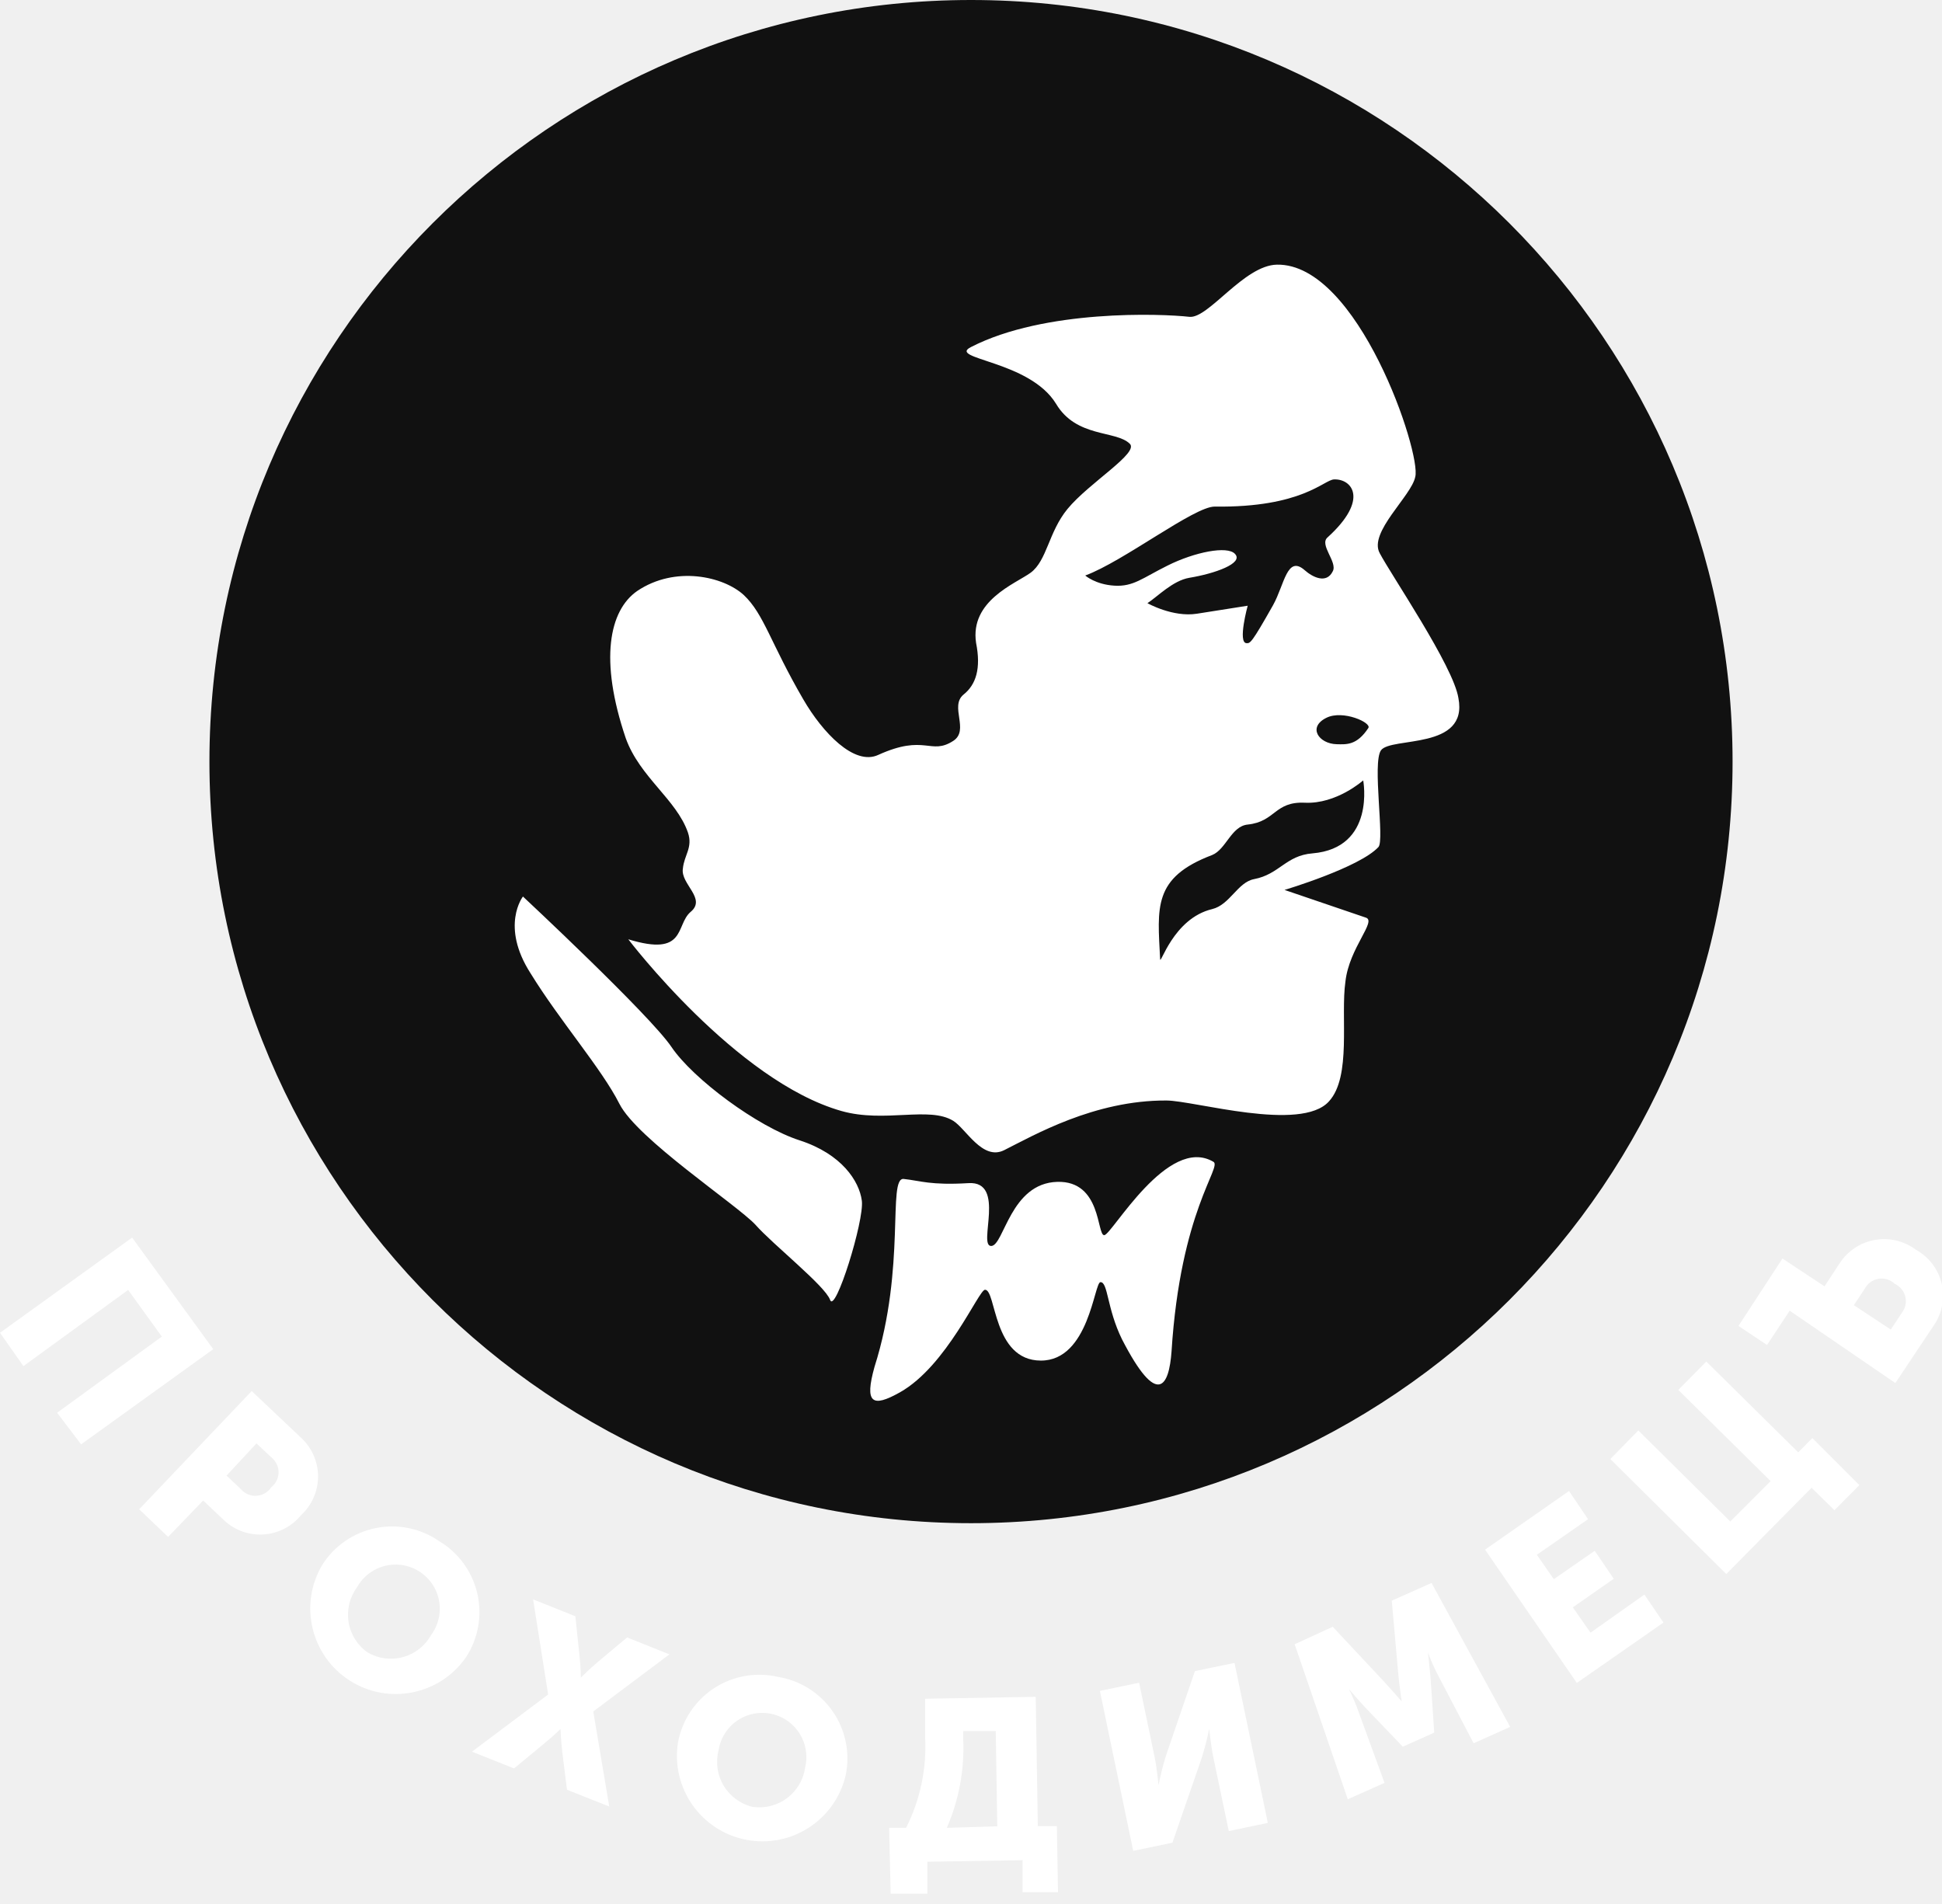
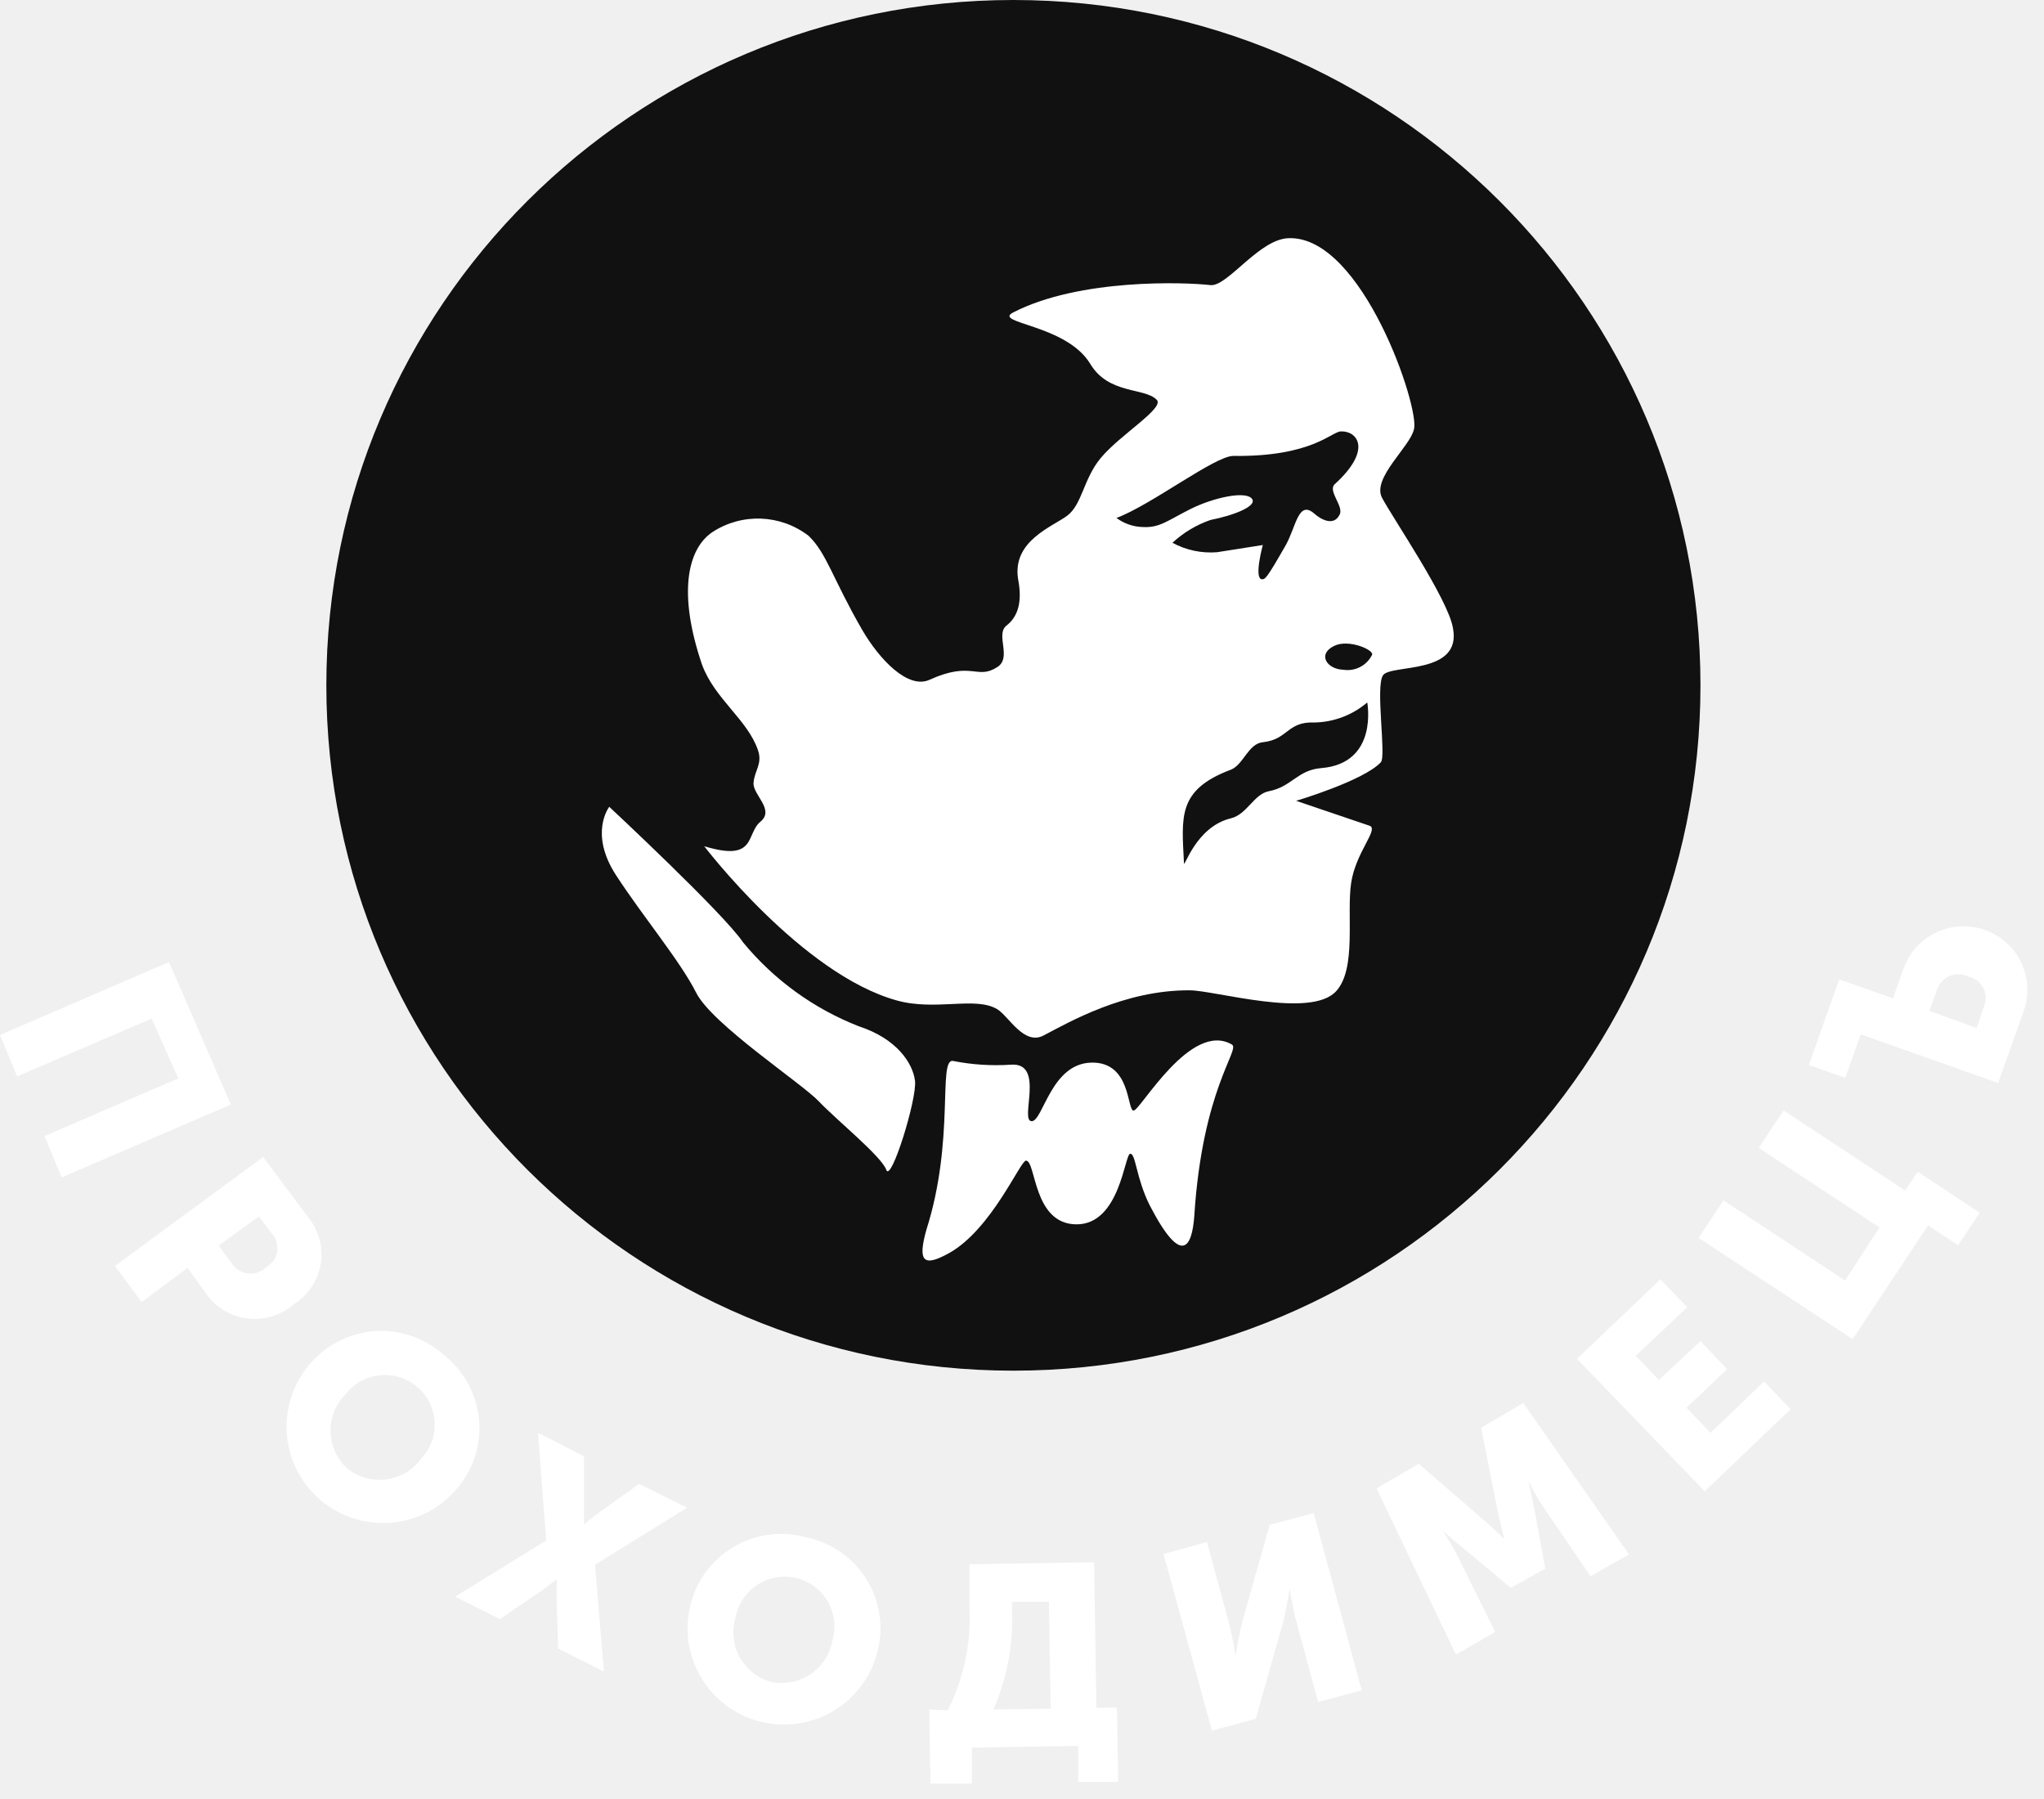
- <svg xmlns="http://www.w3.org/2000/svg" width="102px" height="100px" viewBox="0 0 102 100" version="1.1">
+ <svg xmlns="http://www.w3.org/2000/svg" width="100px" height="88px" viewBox="0 0 100 88" version="1.1">
  <defs />
  <g id="2.0" stroke="none" stroke-width="1" fill="none" fill-rule="evenodd">
-     <g id="Group-44">
-       <circle id="Oval" fill="#FFFFFF" cx="51" cy="40" r="35" />
-       <path d="M51,0 C73.067,0 91,17.927 91,40 C91,62.08 73.067,80 51,80 C28.933,80 11,62.08 11,40 C11,17.927 28.933,0 51,0 Z M52.067,65.44 C51.333,65.467 52.867,62.013 50.867,62.14 C48.867,62.26 48.333,62.013 47.467,61.92 C46.6,61.827 47.6,66.547 45.933,71.787 C45.4,73.693 45.8,73.953 47.267,73.127 C49.733,71.74 51.4,67.753 51.733,67.74 C52.333,67.72 52.133,71.453 54.667,71.46 C57.2,71.467 57.467,67.347 57.8,67.34 C58.2,67.333 58.133,68.72 58.933,70.347 C60.8,73.973 61.4,72.813 61.533,70.98 C62,63.587 64.2,61.287 63.733,61.02 C61.333,59.6 58.4,64.853 58,64.873 C57.6,64.893 57.867,62.007 55.533,62.073 C53.067,62.14 52.733,65.413 52.067,65.44 Z M27.467,47.087 C27.467,47.087 26.267,48.627 27.867,51.12 C29.4,53.613 31.6,56.127 32.533,57.973 C33.467,59.82 38.667,63.253 39.667,64.313 C40.6,65.373 43.333,67.527 43.6,68.273 C43.867,69.02 45.4,64.107 45.267,63.067 C45.133,62.027 44.2,60.607 42,59.893 C39.8,59.187 36.4,56.667 35.267,54.987 C34.133,53.307 27.467,47.087 27.467,47.087 Z M67.067,13.9 C65.333,13.933 63.467,16.753 62.467,16.64 C61,16.473 54.867,16.24 51,18.227 C49.733,18.867 54.067,18.92 55.467,21.207 C56.533,23 58.6,22.593 59.333,23.3 C59.867,23.773 57.2,25.353 56.067,26.733 C55.067,27.953 55,29.433 54.133,30.08 C53.333,30.66 50.933,31.547 51.267,33.767 C51.533,35.107 51.267,35.96 50.6,36.487 C49.867,37.107 50.933,38.353 50.067,38.913 C48.867,39.687 48.6,38.527 46.133,39.647 C44.867,40.24 43.2,38.467 42.2,36.747 C40.467,33.773 40.133,32.26 39.067,31.253 C38,30.273 35.467,29.693 33.467,31.04 C32,32.06 31.467,34.647 32.867,38.773 C33.6,40.813 35.533,41.993 36.133,43.727 C36.4,44.52 35.933,44.907 35.867,45.62 C35.733,46.433 37.133,47.193 36.267,47.9 C35.467,48.593 36.067,50.273 33,49.333 C33,49.333 38.667,56.787 44.2,58.353 C46.467,58.993 48.8,58.087 50.067,58.867 C50.733,59.28 51.6,60.967 52.733,60.413 C54.267,59.647 57.467,57.78 61.267,57.8 C62.733,57.807 68.333,59.48 69.8,57.847 C71,56.54 70.4,53.393 70.667,51.547 C70.867,49.773 72.333,48.367 71.733,48.193 L67.467,46.74 C67.467,46.74 71.4,45.567 72.4,44.487 C72.733,44.127 72.067,40.073 72.533,39.407 C73.067,38.68 77.133,39.413 76.6,36.66 C76.333,34.98 73.067,30.2 72.467,29.053 C71.867,27.96 74.133,26.053 74.333,25.047 C74.667,23.82 71.333,13.82 67.067,13.9 Z M71.6,40.987 C71.6,40.987 72.267,44.54 68.933,44.82 C67.533,44.933 67.2,45.92 65.867,46.173 C65,46.34 64.6,47.52 63.667,47.747 C61.6,48.24 60.933,50.787 60.933,50.36 C60.8,47.673 60.533,46.093 63.667,44.907 C64.4,44.607 64.667,43.393 65.533,43.307 C67,43.153 66.933,42.087 68.533,42.16 C70.2,42.24 71.6,40.987 71.6,40.987 Z M69.667,37.7 C70.533,37.267 72.067,37.96 71.867,38.24 C71.267,39.147 70.733,39.1 70.2,39.087 C69.267,39.06 68.667,38.193 69.667,37.7 Z M70.067,25.18 C69.533,25.2 68.4,26.667 63.8,26.607 C62.733,26.593 59,29.493 57,30.227 C57,30.227 57.533,30.7 58.533,30.76 C59.533,30.82 60,30.36 61.333,29.7 C62.733,29 64.467,28.647 64.867,29.093 C65.333,29.587 63.8,30.127 62.467,30.347 C61.6,30.493 60.8,31.333 60.267,31.68 C60.267,31.68 61.6,32.433 62.867,32.233 C64.067,32.04 65.533,31.813 65.533,31.813 C65.533,31.813 65,33.753 65.467,33.78 C65.667,33.793 65.733,33.787 66.867,31.78 C67.467,30.7 67.6,29.127 68.533,29.953 C68.933,30.307 69.667,30.687 70,30.007 C70.267,29.52 69.267,28.607 69.733,28.22 C71.933,26.22 71,25.14 70.067,25.18 Z" id="Shape" fill="#111111" />
-       <path d="M6.94,65 L11.2,70.86 L4.26,75.86 L3,74.2 L8.5,70.2 L6.73,67.75 L1.23,71.75 L0,70 L6.94,65 Z M13.22,73.06 L15.81,75.51 C16.381,76.033 16.705,76.771 16.705,77.545 C16.705,78.319 16.381,79.057 15.81,79.58 C15.318,80.182 14.597,80.55 13.821,80.593 C13.045,80.637 12.286,80.353 11.73,79.81 L10.67,78.81 L8.83,80.72 L7.31,79.27 L13.22,73.06 Z M12.65,78.21 C12.854,78.451 13.16,78.581 13.475,78.561 C13.79,78.542 14.077,78.374 14.25,78.11 C14.49,77.92 14.631,77.631 14.631,77.325 C14.631,77.019 14.49,76.73 14.25,76.54 L13.47,75.81 L11.9,77.5 L12.65,78.21 Z M23.06,80.94 C24.078,81.545 24.804,82.54 25.07,83.694 C25.336,84.848 25.119,86.06 24.47,87.05 C23.09,89.03 20.391,89.564 18.36,88.26 C16.329,86.955 15.693,84.279 16.92,82.2 C17.55,81.198 18.562,80.497 19.721,80.26 C20.88,80.022 22.086,80.267 23.06,80.94 Z M19.31,86.79 C19.871,87.117 20.54,87.204 21.166,87.033 C21.792,86.862 22.323,86.447 22.64,85.88 C23.158,85.185 23.245,84.26 22.867,83.481 C22.489,82.702 21.708,82.198 20.842,82.175 C19.976,82.151 19.17,82.612 18.75,83.37 C18.363,83.895 18.204,84.554 18.309,85.198 C18.414,85.842 18.775,86.416 19.31,86.79 Z M28.79,89 L28,84 L30.22,84.89 L30.43,86.89 C30.5,87.49 30.51,88.11 30.51,88.11 C30.51,88.11 30.93,87.68 31.41,87.28 L32.94,86 L35.16,86.89 L31.16,89.89 L32,94.88 L29.78,94 L29.53,92 C29.46,91.38 29.44,90.81 29.44,90.81 C29.44,90.81 29.03,91.21 28.55,91.6 L27,92.88 L24.79,92 L28.79,89 Z M40.85,88.07 C42.02,88.256 43.064,88.912 43.738,89.887 C44.412,90.861 44.659,92.069 44.42,93.23 C43.876,95.586 41.563,97.088 39.19,96.627 C36.816,96.167 35.233,93.909 35.61,91.52 C35.823,90.354 36.503,89.327 37.493,88.675 C38.482,88.024 39.695,87.805 40.85,88.07 Z M39.53,94.9 C40.172,94.994 40.826,94.827 41.344,94.436 C41.863,94.045 42.203,93.463 42.29,92.82 C42.487,91.992 42.215,91.122 41.58,90.555 C40.946,89.987 40.052,89.812 39.251,90.099 C38.449,90.386 37.87,91.089 37.74,91.93 C37.577,92.562 37.675,93.232 38.012,93.791 C38.349,94.349 38.896,94.749 39.53,94.9 Z M47.59,96 C48.336,94.522 48.681,92.873 48.59,91.22 L48.59,89.22 L54.4,89.12 L54.51,95.91 L55.51,95.91 L55.57,99.38 L53.71,99.38 L53.71,97.7 L48.71,97.78 L48.71,99.46 L46.78,99.46 L46.7,96 L47.59,96 Z M52.38,95.92 L52.3,90.92 L50.59,90.92 L50.59,91.32 C50.665,92.925 50.37,94.526 49.73,96 L52.38,95.92 Z M57.77,88.81 L59.83,88.38 L60.65,92.31 C60.76,92.83 60.85,93.76 60.85,93.76 C60.956,93.227 61.089,92.699 61.25,92.18 L62.76,87.77 L64.84,87.34 L66.59,95.74 L64.54,96.17 L63.72,92.26 C63.61,91.73 63.51,90.8 63.51,90.8 C63.404,91.334 63.267,91.862 63.1,92.38 L61.58,96.78 L59.52,97.21 L57.77,88.81 Z M68,86.36 L70,85.44 L72.62,88.24 C73.02,88.67 73.62,89.36 73.62,89.36 C73.62,89.36 73.49,88.47 73.44,87.89 L73.1,84.07 L75.19,83.14 L79.32,90.7 L77.4,91.56 L75.6,88.12 C75.372,87.693 75.172,87.252 75,86.8 C75,86.8 75.11,87.74 75.15,88.32 L75.33,91 L73.68,91.74 L71.85,89.83 C71.45,89.42 70.85,88.71 70.85,88.71 C71.055,89.129 71.236,89.56 71.39,90 L72.72,93.64 L70.79,94.5 L68,86.36 Z M78,81.39 L82.41,78.31 L83.41,79.79 L80.72,81.66 L81.61,82.94 L83.76,81.45 L84.76,82.92 L82.61,84.42 L83.54,85.75 L86.37,83.75 L87.37,85.22 L82.82,88.39 L78,81.39 Z M84.58,76.63 L86.05,75.13 L90.88,79.91 L93,77.79 L88.15,73 L89.62,71.51 L94.45,76.28 L95.19,75.53 L97.66,78 L96.35,79.32 L95.15,78.14 L90.67,82.67 L84.58,76.63 Z M94,68.84 L92.81,70.64 L91.31,69.64 L93.62,66.1 L95.83,67.56 L96.63,66.34 C97.051,65.696 97.72,65.255 98.478,65.122 C99.236,64.989 100.015,65.177 100.63,65.64 C101.317,66.017 101.81,66.67 101.986,67.434 C102.162,68.198 102.003,69 101.55,69.64 L99.55,72.64 L94,68.84 Z M99.9,68.94 C100.082,68.698 100.145,68.387 100.071,68.094 C99.997,67.801 99.795,67.557 99.52,67.43 C99.293,67.212 98.976,67.113 98.665,67.164 C98.354,67.216 98.085,67.41 97.94,67.69 L97.37,68.55 L99.31,69.83 L99.9,68.94 Z" id="Combined-Shape" fill="#FFFFFF" fill-rule="nonzero" />
+     <g id="pr-main" transform="translate(-590, -10)" fill-rule="nonzero">
+       <g id="logo" transform="translate(590, 10)">
+         <ellipse id="Oval" fill="#FFFFFF" cx="49.58" cy="33.524" rx="31.933" ry="31.848" />
+         <path d="M49.58,0 C68.144,1.13369772e-15 83.193,15.009 83.193,33.524 C83.193,52.038 68.144,67.048 49.58,67.048 C31.016,67.048 15.966,52.038 15.966,33.524 C15.966,15.009 31.016,3.40109315e-15 49.58,0 Z M50.479,54.845 C49.857,54.845 51.151,51.97 49.471,52.079 C48.514,52.144 47.553,52.082 46.613,51.895 C45.882,51.819 46.723,55.775 45.319,60.167 C44.874,61.759 45.21,61.977 46.445,61.29 C48.513,60.125 49.916,56.781 50.193,56.773 C50.697,56.773 50.529,59.882 52.664,59.89 C54.798,59.899 55.017,56.446 55.294,56.437 C55.571,56.429 55.571,57.594 56.244,58.952 C57.815,61.986 58.319,61.013 58.429,59.48 C58.824,53.286 60.672,51.358 60.277,51.099 C58.261,49.909 55.798,54.309 55.462,54.325 C55.126,54.342 55.353,51.928 53.387,51.979 C51.42,52.029 51.034,54.82 50.479,54.845 Z M29.807,39.466 C29.807,39.466 28.798,40.757 30.143,42.818 C31.487,44.88 33.277,47.009 34.059,48.559 C34.84,50.11 39.218,52.984 40.059,53.873 C40.899,54.761 43.134,56.571 43.361,57.225 C43.588,57.879 44.874,53.739 44.765,52.867 C44.655,51.995 43.866,50.805 42.017,50.202 C39.808,49.339 37.858,47.925 36.353,46.095 C35.403,44.679 29.807,39.466 29.807,39.466 Z M63.084,11.65 C61.622,11.65 60.059,14.038 59.218,13.946 C57.983,13.803 52.832,13.611 49.58,15.278 C48.513,15.815 52.16,15.857 53.336,17.793 C54.227,19.293 55.966,18.949 56.58,19.544 C57.034,19.938 54.79,21.262 53.84,22.419 C53,23.442 52.941,24.682 52.21,25.227 C51.479,25.771 49.521,26.459 49.807,28.319 C50.025,29.442 49.807,30.155 49.244,30.599 C48.681,31.043 49.521,32.158 48.798,32.627 C47.79,33.281 47.563,32.309 45.487,33.247 C44.429,33.742 43.025,32.258 42.185,30.817 C40.731,28.302 40.445,27.054 39.555,26.207 C38.184,25.154 36.295,25.084 34.849,26.031 C33.613,26.869 33.168,29.057 34.345,32.51 C34.958,34.186 36.58,35.208 37.084,36.7 C37.311,37.362 36.916,37.689 36.866,38.284 C36.815,38.879 37.924,39.6 37.202,40.195 C36.479,40.79 37.034,42.181 34.454,41.394 C34.454,41.394 39.218,47.646 43.866,48.936 C45.773,49.473 47.731,48.718 48.798,49.372 C49.353,49.716 50.084,51.132 51.034,50.663 C52.319,49.992 55.017,48.425 58.202,48.442 C59.429,48.442 64.134,49.85 65.37,48.484 C66.378,47.386 65.874,44.746 66.101,43.204 C66.328,41.662 67.496,40.539 66.992,40.388 L63.412,39.173 C63.412,39.173 66.714,38.192 67.555,37.287 C67.832,36.985 67.277,33.582 67.664,33.029 C68.05,32.476 71.529,33.029 71.084,30.725 C70.857,29.317 68.118,25.31 67.613,24.347 C67.109,23.383 69.008,21.832 69.176,20.994 C69.471,19.963 66.664,11.582 63.084,11.65 Z M66.891,34.362 C66.891,34.362 67.454,37.337 64.647,37.572 C63.471,37.664 63.193,38.494 62.076,38.703 C61.345,38.846 61.008,39.835 60.227,40.027 C58.487,40.438 57.924,42.542 57.924,42.215 C57.815,39.96 57.588,38.636 60.227,37.647 C60.84,37.396 61.067,36.373 61.79,36.306 C63.025,36.172 62.966,35.284 64.311,35.342 C65.259,35.323 66.17,34.976 66.891,34.362 Z M65.269,31.596 C65.992,31.236 67.286,31.814 67.118,32.049 C66.855,32.565 66.288,32.853 65.714,32.761 C64.924,32.736 64.429,32.007 65.269,31.596 Z M65.605,21.103 C65.151,21.103 64.202,22.352 60.336,22.302 C59.437,22.302 56.303,24.715 54.622,25.336 C54.994,25.613 55.443,25.769 55.908,25.78 C56.748,25.83 57.143,25.445 58.261,24.891 C59.378,24.338 60.899,24.011 61.235,24.38 C61.571,24.749 60.336,25.218 59.218,25.436 C58.528,25.675 57.896,26.054 57.361,26.551 C58.029,26.913 58.788,27.073 59.546,27.012 L61.782,26.66 C61.782,26.66 61.336,28.286 61.731,28.336 C61.899,28.336 61.95,28.336 62.908,26.66 C63.412,25.755 63.521,24.439 64.303,25.126 C64.639,25.428 65.261,25.746 65.538,25.176 C65.765,24.766 64.924,24.003 65.311,23.676 C67.168,21.975 66.387,21.07 65.605,21.103 Z" id="Shape" fill="#111111" />
+         <path d="M8.269,47.059 L11.294,54.032 L3.017,57.594 L2.176,55.574 L8.723,52.75 L7.42,49.825 L0.84,52.649 L0,50.629 L8.269,47.059 Z M12.874,56.597 L15.126,59.605 C15.623,60.247 15.825,61.068 15.682,61.866 C15.54,62.664 15.066,63.365 14.378,63.796 C13.758,64.338 12.936,64.592 12.117,64.495 C11.298,64.397 10.559,63.957 10.084,63.285 L9.176,62.019 L6.933,63.695 L5.622,61.927 L12.874,56.597 Z M11.336,61.801 C11.515,62.074 11.807,62.253 12.131,62.29 C12.456,62.327 12.78,62.219 13.017,61.994 C13.294,61.841 13.49,61.574 13.552,61.263 C13.613,60.953 13.534,60.632 13.336,60.385 L12.664,59.505 L10.697,60.93 L11.336,61.801 Z M21.714,66.277 C22.691,67.046 23.311,68.178 23.432,69.414 C23.552,70.649 23.163,71.88 22.353,72.822 C21.268,74.11 19.576,74.722 17.915,74.428 C16.255,74.135 14.877,72.98 14.302,71.399 C13.727,69.817 14.041,68.05 15.126,66.763 C15.92,65.803 17.072,65.208 18.316,65.116 C19.56,65.024 20.788,65.444 21.714,66.277 Z M17.008,71.85 C17.546,72.272 18.234,72.458 18.912,72.365 C19.59,72.272 20.202,71.907 20.605,71.355 C21.224,70.7 21.428,69.757 21.136,68.905 C20.845,68.053 20.105,67.431 19.213,67.29 C18.322,67.148 17.425,67.51 16.882,68.229 C16.405,68.72 16.149,69.383 16.173,70.066 C16.197,70.749 16.499,71.393 17.008,71.85 Z M26.723,75.353 L26.319,70.082 L28.571,71.238 L28.571,74.574 C28.571,74.574 29.042,74.163 29.588,73.786 L31.269,72.587 L33.613,73.752 L29.109,76.543 L29.546,81.765 L27.311,80.642 L27.235,78.496 L27.235,77.247 C27.235,77.247 26.773,77.633 26.235,77.993 L24.454,79.2 L22.269,78.102 L26.723,75.353 Z M39.42,75.194 C40.639,75.439 41.705,76.17 42.369,77.218 C43.034,78.265 43.241,79.539 42.941,80.742 C42.552,82.377 41.319,83.681 39.705,84.162 C38.091,84.644 36.342,84.23 35.116,83.077 C33.891,81.924 33.376,80.206 33.765,78.571 C34.041,77.361 34.802,76.316 35.869,75.678 C36.937,75.041 38.22,74.866 39.42,75.194 Z M37.739,82.276 C38.412,82.412 39.111,82.27 39.676,81.881 C40.24,81.491 40.621,80.89 40.731,80.214 C40.974,79.354 40.724,78.431 40.081,77.81 C39.437,77.188 38.504,76.969 37.65,77.238 C36.797,77.508 36.16,78.222 35.992,79.099 C35.787,79.751 35.857,80.457 36.185,81.056 C36.513,81.655 37.071,82.095 37.731,82.276 L37.739,82.276 Z M46.361,83.667 C47.154,82.114 47.522,80.379 47.429,78.638 L47.429,76.518 L53.529,76.418 L53.639,83.533 L54.647,83.533 L54.706,87.162 L52.756,87.162 L52.756,85.402 L47.546,85.486 L47.546,87.246 L45.521,87.246 L45.462,83.617 L46.361,83.667 Z M51.403,83.583 L51.319,78.354 L49.513,78.354 L49.513,78.781 C49.578,80.44 49.268,82.093 48.605,83.617 L51.403,83.583 Z M56.924,76.015 L59.05,75.429 L60.151,79.485 C60.294,80.03 60.454,80.994 60.454,80.994 C60.534,80.429 60.643,79.87 60.782,79.317 L62.118,74.59 L64.269,74.012 L66.622,82.686 L64.487,83.256 L63.395,79.217 C63.252,78.672 63.092,77.708 63.092,77.708 C63.013,78.272 62.903,78.832 62.765,79.384 L61.437,84.078 L59.294,84.656 L56.924,76.015 Z M67.345,72.805 L69.412,71.607 L72.462,74.238 C72.924,74.632 73.597,75.286 73.597,75.286 C73.597,75.286 73.361,74.381 73.244,73.778 L72.462,69.838 L74.529,68.632 L79.697,76.04 L77.815,77.105 L75.529,73.752 C75.255,73.33 75.003,72.893 74.773,72.445 C74.773,72.445 74.992,73.409 75.101,74.004 L75.597,76.728 L73.916,77.675 L71.79,75.898 C71.345,75.546 70.588,74.884 70.588,74.884 C70.866,75.301 71.119,75.735 71.345,76.183 L73.151,79.829 L71.227,80.935 L67.345,72.805 Z M77.151,66.469 L81.235,62.581 L82.546,63.947 L80.025,66.318 L81.16,67.5 L83.193,65.606 L84.496,66.972 L82.513,68.858 L83.681,70.09 L86.303,67.576 L87.605,68.933 L83.403,72.948 L77.151,66.469 Z M83.101,60.552 L84.319,58.717 L90.269,62.639 L91.95,60.041 L86.042,56.152 L87.261,54.317 L93.21,58.239 L93.824,57.317 L96.857,59.32 L95.798,60.913 L94.328,59.941 L90.639,65.506 L83.101,60.552 Z M91.034,50.596 L90.277,52.725 L88.496,52.096 L89.983,47.906 L92.613,48.836 L93.126,47.386 C93.699,45.766 95.481,44.916 97.105,45.488 C98.729,46.059 99.582,47.836 99.008,49.456 L97.756,52.976 L91.034,50.596 Z M97.076,49.196 C97.188,48.905 97.168,48.58 97.019,48.306 C96.87,48.032 96.608,47.836 96.303,47.771 C96.011,47.627 95.671,47.618 95.373,47.747 C95.074,47.877 94.849,48.131 94.756,48.442 L94.395,49.448 L96.706,50.286 L97.076,49.196 Z" id="Combined-Shape" fill="#FFFFFF" />
+       </g>
    </g>
  </g>
</svg>
